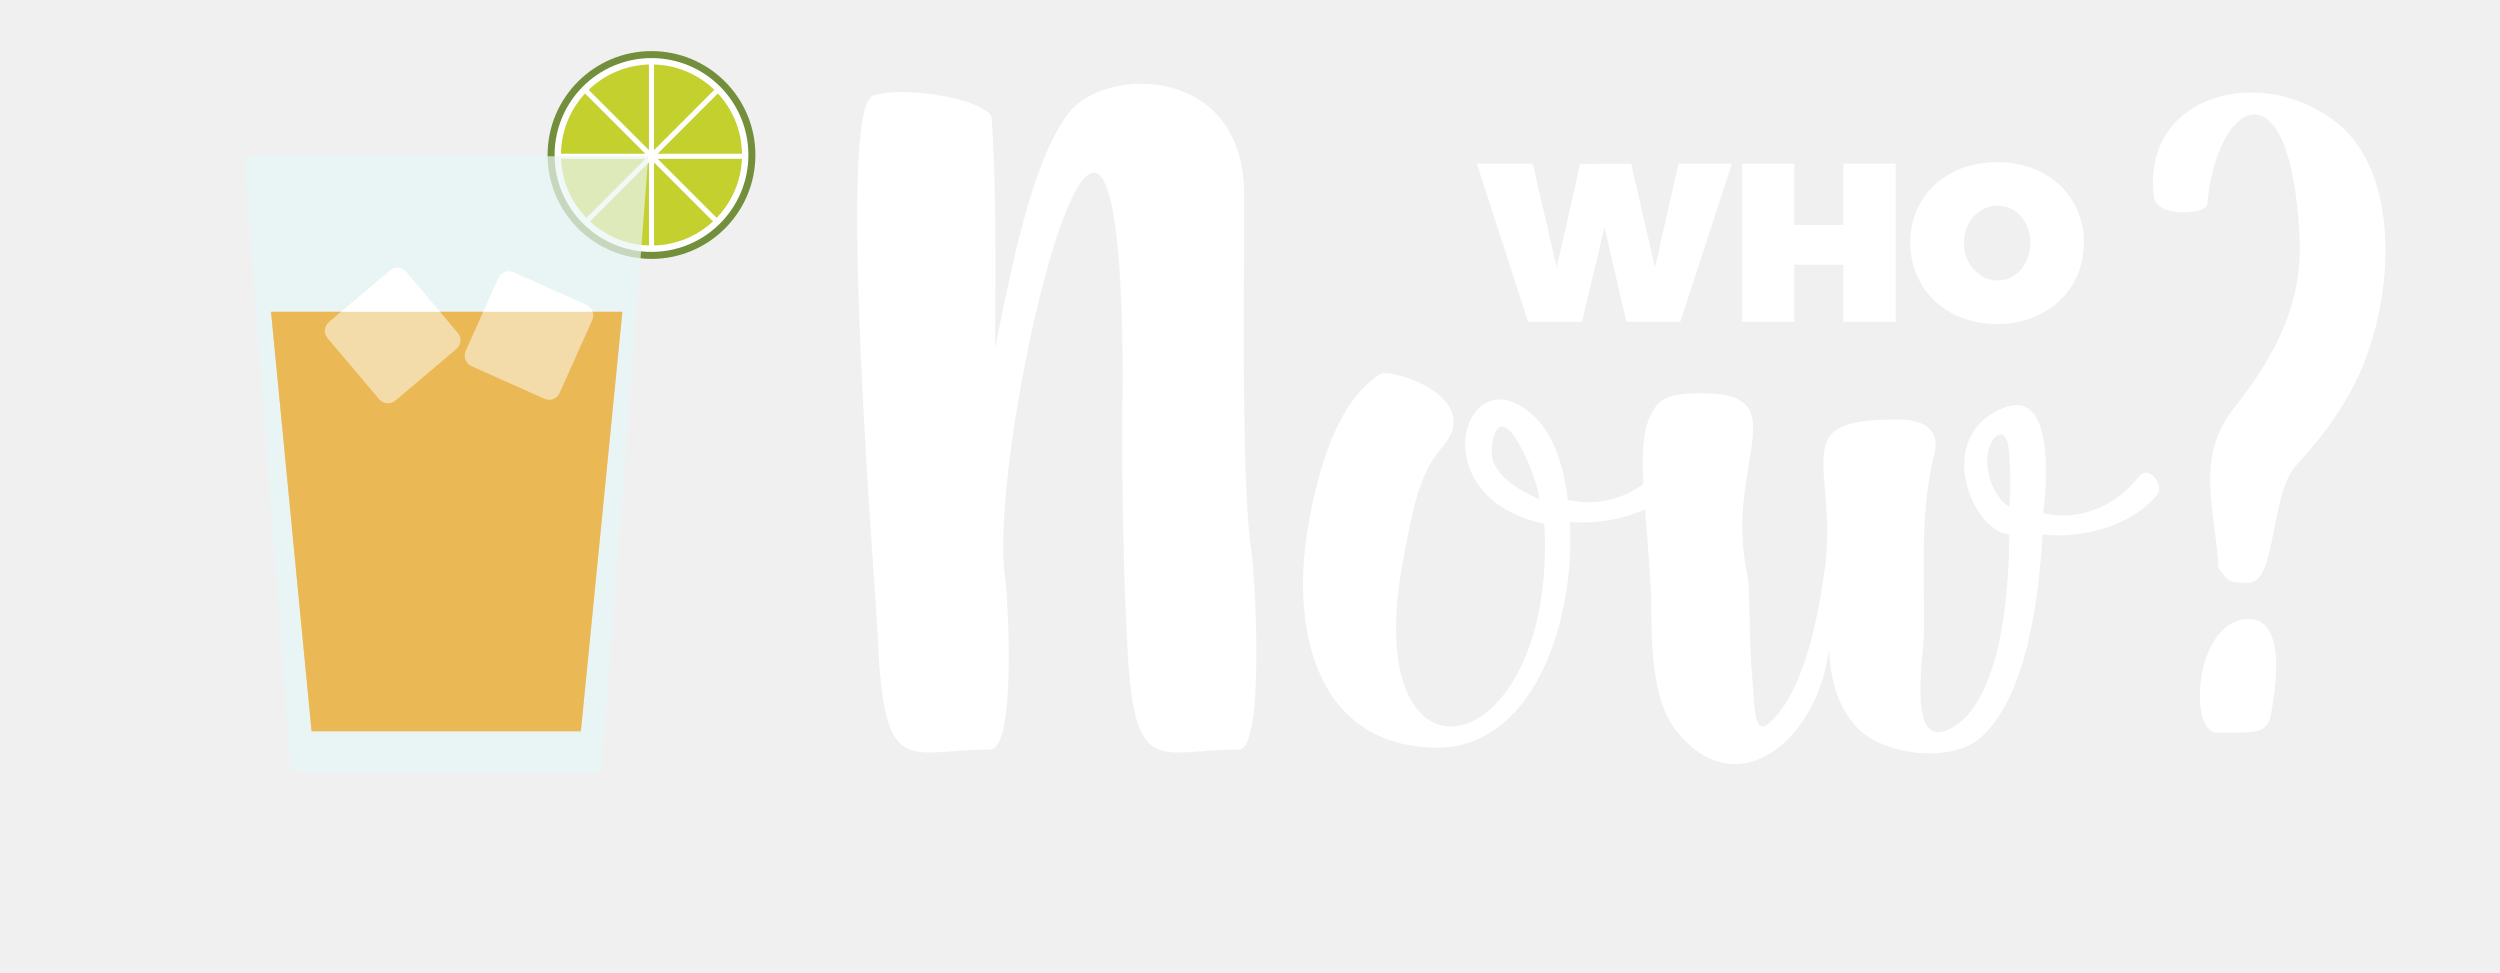
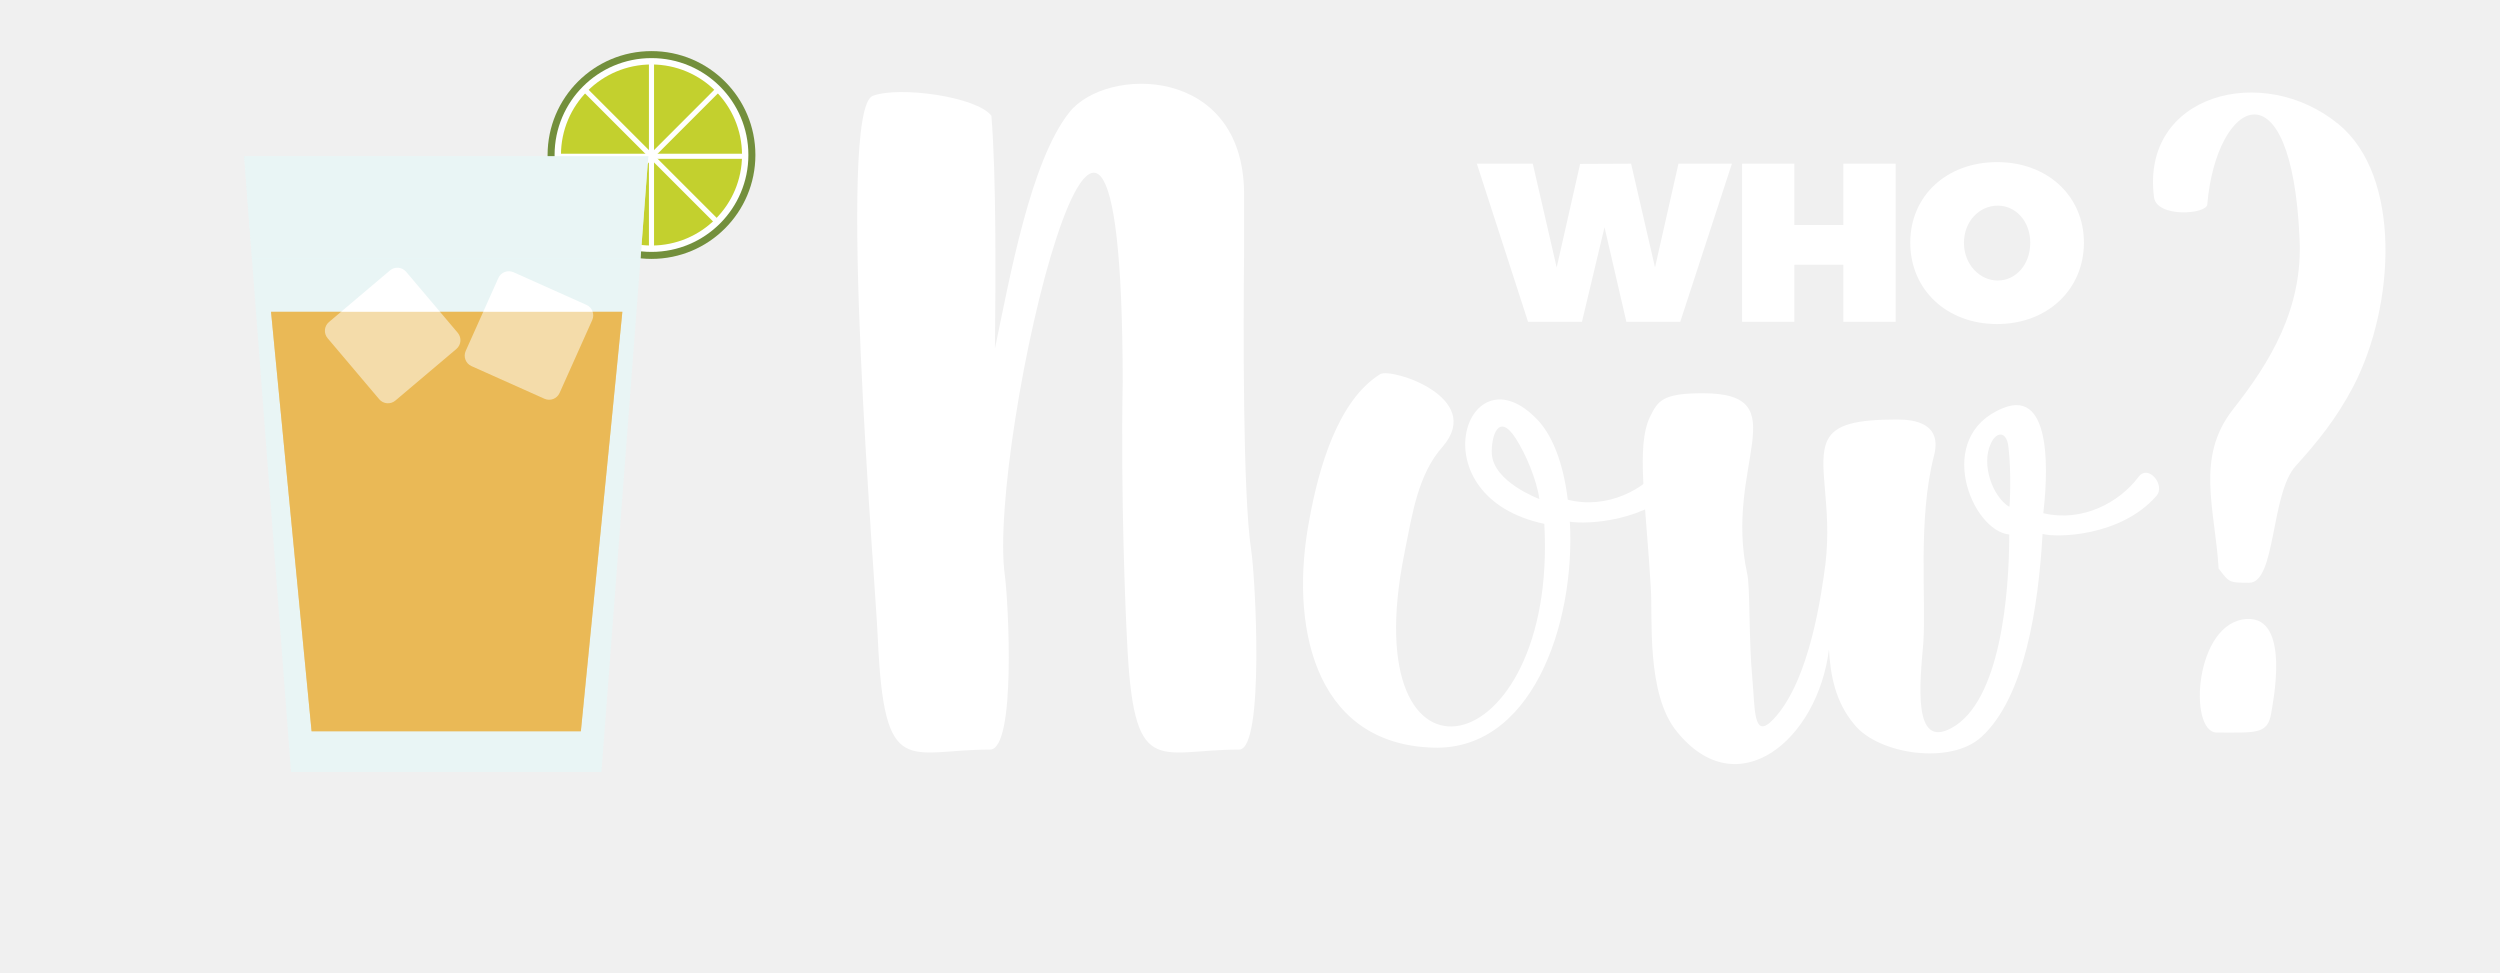
<svg xmlns="http://www.w3.org/2000/svg" version="1.1" id="Layer_1" x="0px" y="0px" width="342.5px" height="133.25px" viewBox="0 0 342.5 133.25" enable-background="new 0 0 342.5 133.25" xml:space="preserve">
  <g>
-     <path fill="#FFFFFF" d="M119.58,13.13c3.598-1.361,14.197,0.097,16.24,2.723c0.681,8.266,0.583,22.658,0.486,31.896   c2.042-9.724,4.862-25.672,10.211-32.382c5.057-6.321,23.728-6.418,23.922,10.989c0,2.237,0,4.959,0,8.266   c-0.097,9.919-0.194,33.063,0.973,40.745c0.583,3.695,1.847,27.326-1.653,27.326c-11.28,0-14.489,4.279-15.364-15.17   c-0.195-3.5-0.875-19.547-0.583-35.202c-0.098-70.308-18.671,8.655-16.143,26.548c0.486,3.695,1.556,23.824-2.042,23.824   c-11.28,0-14.489,4.279-15.364-15.17C119.968,80.229,114.522,14.978,119.58,13.13z" />
-     <path fill="#FFFFFF" d="M197.666,61.168c-3.404,3.792-4.182,9.238-5.252,14.585c-7.098,35.105,21.006,29.271,19.158-3.986   c-17.407-3.695-10.795-23.824-1.361-14.683c2.431,2.236,3.986,6.418,4.57,11.376c5.348,1.361,10.6-1.361,13.127-4.861   c1.362-1.945,3.793,1.166,2.529,2.625c-4.766,5.252-12.934,5.641-15.365,5.252c0.778,14.002-5.251,31.896-19.352,30.924   c-15.851-0.875-19.06-17.018-16.337-31.217c1.265-7,3.89-16.335,9.725-19.934C190.664,50.375,203.403,54.458,197.666,61.168z    M210.891,68.365c-0.389-2.725-1.848-6.126-3.209-8.267c-2.431-3.792-3.403-0.193-3.306,2.043   C204.57,66.031,210.891,68.365,210.891,68.365z" />
-     <path fill="#FFFFFF" d="M279.837,73.129c-0.583,10.016-2.431,22.367-8.362,27.812c-4.182,3.889-14.102,2.432-17.407-1.654   c-2.724-3.209-3.307-7-3.501-10.307c-1.556,12.447-12.545,21.49-20.811,11.279c-4.278-5.154-3.307-15.754-3.598-19.74   c-0.681-11.766-2.042-19.449-0.098-23.435c1.07-2.14,1.653-3.209,7.196-3.209c13.226,0,2.82,9.918,6.126,24.796   c0.39,1.75,0.195,9.045,0.682,14.197c0.389,4.279,0.097,8.656,2.917,5.641c5.057-5.348,6.612-17.602,7.099-21.199   c0.973-8.168-1.264-13.808,0.292-17.017c1.069-2.14,3.89-2.82,9.53-2.82c2.334,0,6.223,0.486,5.057,4.959   c-2.236,8.656-1.07,19.546-1.459,25.576c-0.486,5.641-1.459,14.586,3.793,11.766c6.807-3.598,7.974-18.572,7.974-26.547   c-5.154-0.486-10.405-13.419-0.876-17.309c7.1-2.917,6.029,10.209,5.543,14.391c5.35,1.266,10.406-1.459,13.031-4.959   c1.361-1.847,3.793,1.168,2.432,2.625c-4.863,5.543-13.712,5.738-15.656,5.154H279.837z M272.738,60.78   c-1.361,2.917,0.291,7.292,2.528,8.654c0.097,0.098,0.292-4.959-0.097-8.071C274.975,59.03,273.516,59.03,272.738,60.78z" />
-     <path fill="#FFFFFF" d="M308.134,79.84c-2.917,0-2.723-0.098-4.182-1.945c-0.485-8.168-3.209-15.17,1.944-21.783   c5.154-6.516,9.628-13.906,9.142-23.436c-1.069-24.505-11.378-19.254-12.642-4.667c-0.098,1.361-6.904,1.848-7.293-0.973   c-1.848-14.101,14.878-18.574,25.283-10.016c8.654,7.099,7.779,24.797,2.042,35.883c-2.334,4.473-5.057,7.779-7.877,10.891   C311.051,67.586,311.829,79.84,308.134,79.84z M307.842,84.799c6.029-0.293,3.501,11.67,3.307,12.934   c-0.486,2.916-2.14,2.625-7.488,2.625C299.771,100.26,300.646,85.188,307.842,84.799z" />
+     <path fill="#FFFFFF" d="M119.58,13.13c3.598-1.361,14.197,0.097,16.24,2.723c0.681,8.266,0.583,22.658,0.486,31.896   c2.042-9.724,4.862-25.672,10.211-32.382c5.057-6.321,23.728-6.418,23.922,10.989c0,2.237,0,4.959,0,8.266   c-0.097,9.919-0.194,33.063,0.973,40.745c0.583,3.695,1.847,27.326-1.653,27.326c-11.28,0-14.489,4.279-15.364-15.17   c-0.195-3.5-0.875-19.547-0.583-35.203c-0.098-70.308-18.671,8.655-16.143,26.548c0.486,3.695,1.556,23.824-2.042,23.824   c-11.28,0-14.489,4.279-15.364-15.17C119.968,80.229,114.522,14.978,119.58,13.13z" />
+     <path fill="#FFFFFF" d="M197.666,61.168c-3.404,3.792-4.182,9.238-5.252,14.585c-7.098,35.104,21.006,29.271,19.158-3.985   c-17.407-3.695-10.795-23.825-1.361-14.684c2.432,2.236,3.986,6.418,4.57,11.376c5.348,1.36,10.6-1.361,13.127-4.861   c1.361-1.945,3.793,1.166,2.529,2.625c-4.767,5.252-12.935,5.641-15.365,5.252c0.777,14.002-5.252,31.896-19.352,30.924   c-15.852-0.875-19.061-17.019-16.338-31.217c1.266-7,3.891-16.335,9.725-19.935C190.664,50.375,203.402,54.458,197.666,61.168z    M210.891,68.365c-0.389-2.725-1.848-6.126-3.209-8.267c-2.431-3.792-3.402-0.193-3.306,2.043   C204.57,66.031,210.891,68.365,210.891,68.365z" />
+     <path fill="#FFFFFF" d="M279.837,73.129c-0.583,10.016-2.431,22.367-8.362,27.812c-4.182,3.889-14.102,2.432-17.406-1.654   c-2.725-3.209-3.307-7-3.502-10.307c-1.555,12.446-12.545,21.49-20.811,11.278c-4.277-5.153-3.307-15.754-3.598-19.739   c-0.682-11.767-2.042-19.45-0.098-23.436c1.069-2.14,1.652-3.209,7.195-3.209c13.227,0,2.82,9.918,6.126,24.796   c0.39,1.75,0.195,9.045,0.683,14.197c0.389,4.278,0.097,8.655,2.916,5.641c5.058-5.348,6.612-17.602,7.1-21.198   c0.973-8.168-1.264-13.809,0.292-17.018c1.069-2.14,3.89-2.82,9.53-2.82c2.334,0,6.223,0.486,5.057,4.959   c-2.236,8.656-1.07,19.546-1.459,25.576c-0.486,5.641-1.459,14.586,3.793,11.766c6.807-3.598,7.975-18.571,7.975-26.547   c-5.154-0.485-10.406-13.418-0.877-17.309c7.101-2.917,6.029,10.209,5.543,14.391c5.351,1.267,10.406-1.459,13.031-4.958   c1.361-1.847,3.793,1.168,2.432,2.625c-4.862,5.543-13.711,5.738-15.655,5.154H279.837L279.837,73.129z M272.738,60.78   c-1.361,2.917,0.291,7.292,2.527,8.653c0.098,0.099,0.293-4.958-0.097-8.071C274.975,59.03,273.516,59.03,272.738,60.78z" />
+     <path fill="#FFFFFF" d="M308.134,79.84c-2.917,0-2.723-0.098-4.182-1.945c-0.485-8.168-3.209-15.169,1.944-21.783   c5.153-6.516,9.627-13.906,9.142-23.436c-1.069-24.505-11.378-19.254-12.642-4.667c-0.099,1.361-6.904,1.848-7.293-0.973   c-1.849-14.101,14.877-18.574,25.282-10.016c8.654,7.099,7.779,24.797,2.042,35.883c-2.334,4.473-5.057,7.779-7.877,10.891   C311.051,67.586,311.829,79.84,308.134,79.84z M307.842,84.799c6.029-0.293,3.501,11.67,3.307,12.934   c-0.485,2.916-2.14,2.625-7.487,2.625C299.771,100.26,300.646,85.188,307.842,84.799z" />
  </g>
  <g>
-     <path fill="#FFFFFF" d="M222.815,44.086l-2.997-12.947l-3.09,12.947h-7.385l-7.014-21.66h7.662l3.275,14.213l3.213-14.183   l6.984-0.031l3.275,14.213l3.213-14.213h7.323l-7.076,21.66H222.815z" />
+     <path fill="#FFFFFF" d="M222.814,44.086l-2.996-12.947l-3.09,12.947h-7.386l-7.014-21.66h7.662l3.274,14.213l3.213-14.183   l6.984-0.031l3.275,14.213l3.213-14.213h7.322l-7.076,21.66L222.814,44.086L222.814,44.086z" />
    <path fill="#FFFFFF" d="M252.533,44.086v-7.817h-6.705v7.817h-7.168v-21.66h7.168v8.404h6.705v-8.404h7.169v21.66H252.533z" />
-     <path fill="#FFFFFF" d="M285.498,33.24c0,6.427-5.006,11.155-11.896,11.155s-11.896-4.697-11.896-11.155   c0-6.427,5.006-11.031,11.896-11.031S285.498,26.844,285.498,33.24z M269.06,33.271c0,2.966,2.163,5.16,4.635,5.16   s4.45-2.194,4.45-5.16s-1.979-5.099-4.45-5.099C271.191,28.173,269.06,30.305,269.06,33.271z" />
-   </g>
-   <g>
-     <polygon fill="#E9F5F5" points="88.817,21.41 82.394,105.773 39.872,105.773 33.447,21.41  " />
-   </g>
-   <g>
-     <polygon fill="#EAB956" points="37.133,42.72 42.688,100.184 79.576,100.184 85.261,42.72  " />
-   </g>
-   <g>
-     <path fill="#FFFFFF" d="M62.71,45.594c0.561,0.663,0.478,1.654-0.185,2.215l-8.359,7.069c-0.664,0.561-1.654,0.479-2.214-0.184   l-7.07-8.361c-0.561-0.662-0.479-1.653,0.185-2.213l8.358-7.07c0.663-0.561,1.655-0.478,2.214,0.184L62.71,45.594z" />
-   </g>
-   <g>
-     <path fill="#FFFFFF" d="M76.663,53.838c-0.354,0.791-1.283,1.146-2.075,0.791l-9.994-4.472c-0.793-0.354-1.146-1.282-0.793-2.075   l4.475-9.994c0.354-0.792,1.283-1.146,2.074-0.792l9.994,4.474c0.793,0.354,1.148,1.282,0.793,2.075L76.663,53.838z" />
-   </g>
-   <g opacity="0.5">
-     <polygon fill="#EAB956" points="37.133,42.72 42.688,100.184 79.576,100.184 85.261,42.72  " />
+     <path fill="#FFFFFF" d="M285.498,33.24c0,6.427-5.006,11.155-11.896,11.155c-6.89,0-11.896-4.697-11.896-11.155   c0-6.427,5.006-11.031,11.896-11.031C280.492,22.209,285.498,26.844,285.498,33.24z M269.061,33.271c0,2.966,2.162,5.16,4.635,5.16   c2.472,0,4.449-2.194,4.449-5.16s-1.979-5.099-4.449-5.099C271.191,28.173,269.061,30.305,269.061,33.271z" />
  </g>
  <g>
    <circle fill="#738F3C" cx="89.254" cy="21.235" r="14.235" />
  </g>
  <g>
    <circle fill="#FFFFFF" cx="89.254" cy="21.235" r="13.275" />
  </g>
  <g>
    <circle fill="#C3D02E" cx="89.254" cy="21.235" r="12.402" />
  </g>
  <g>
    <rect x="88.904" y="8.615" fill="#FFFFFF" width="0.699" height="25.589" />
  </g>
  <g>
    <rect x="76.46" y="21.061" fill="#FFFFFF" width="25.588" height="0.698" />
  </g>
  <g>
-     <rect x="88.899" y="8.616" transform="matrix(0.7075 0.7068 -0.7068 0.7075 41.2416 -56.8138)" fill="#FFFFFF" width="0.699" height="25.589" />
+     <rect x="88.902" y="8.62" transform="matrix(-0.7075 -0.7068 0.7068 -0.7075 137.2587 99.6443)" fill="#FFFFFF" width="0.699" height="25.591" />
  </g>
  <g>
-     <rect x="76.457" y="21.06" transform="matrix(0.7071 0.7071 -0.7071 0.7071 41.2791 -56.8391)" fill="#FFFFFF" width="25.589" height="0.7" />
+     <rect x="76.455" y="21.06" transform="matrix(-0.7071 -0.7071 0.7071 -0.7071 137.221 99.657)" fill="#FFFFFF" width="25.589" height="0.7" />
  </g>
-   <g opacity="0.7">
-     <polygon fill="#E9F5F5" points="87.747,35.47 88.817,21.41 33.447,21.41 34.518,35.47  " />
+   <g>
+     <g>
+       <polygon fill="#E9F5F5" points="88.817,21.41 82.394,105.773 39.872,105.773 33.447,21.41   " />
+     </g>
+     <g>
+       <polygon fill="#EAB956" points="37.133,42.72 42.688,100.184 79.576,100.184 85.261,42.72   " />
+     </g>
+     <g>
+       <path fill="#FFFFFF" d="M62.71,45.594c0.561,0.663,0.478,1.654-0.185,2.215l-8.359,7.069c-0.664,0.561-1.654,0.479-2.214-0.184    l-7.07-8.361c-0.561-0.662-0.479-1.653,0.185-2.213l8.358-7.07c0.663-0.561,1.655-0.478,2.214,0.184L62.71,45.594z" />
+     </g>
+     <g>
+       <path fill="#FFFFFF" d="M76.663,53.838c-0.354,0.791-1.283,1.146-2.075,0.791l-9.994-4.472c-0.793-0.354-1.146-1.282-0.793-2.075    l4.475-9.994c0.354-0.792,1.283-1.146,2.074-0.792l9.994,4.474c0.793,0.354,1.148,1.282,0.793,2.075L76.663,53.838z" />
+     </g>
+     <g opacity="0.5">
+       <polygon fill="#EAB956" points="37.133,42.72 42.688,100.184 79.576,100.184 85.261,42.72   " />
+     </g>
+     <g opacity="0.7">
+       <polygon fill="#E9F5F5" points="87.747,35.47 88.817,21.41 33.447,21.41 34.518,35.47   " />
+     </g>
  </g>
</svg>
